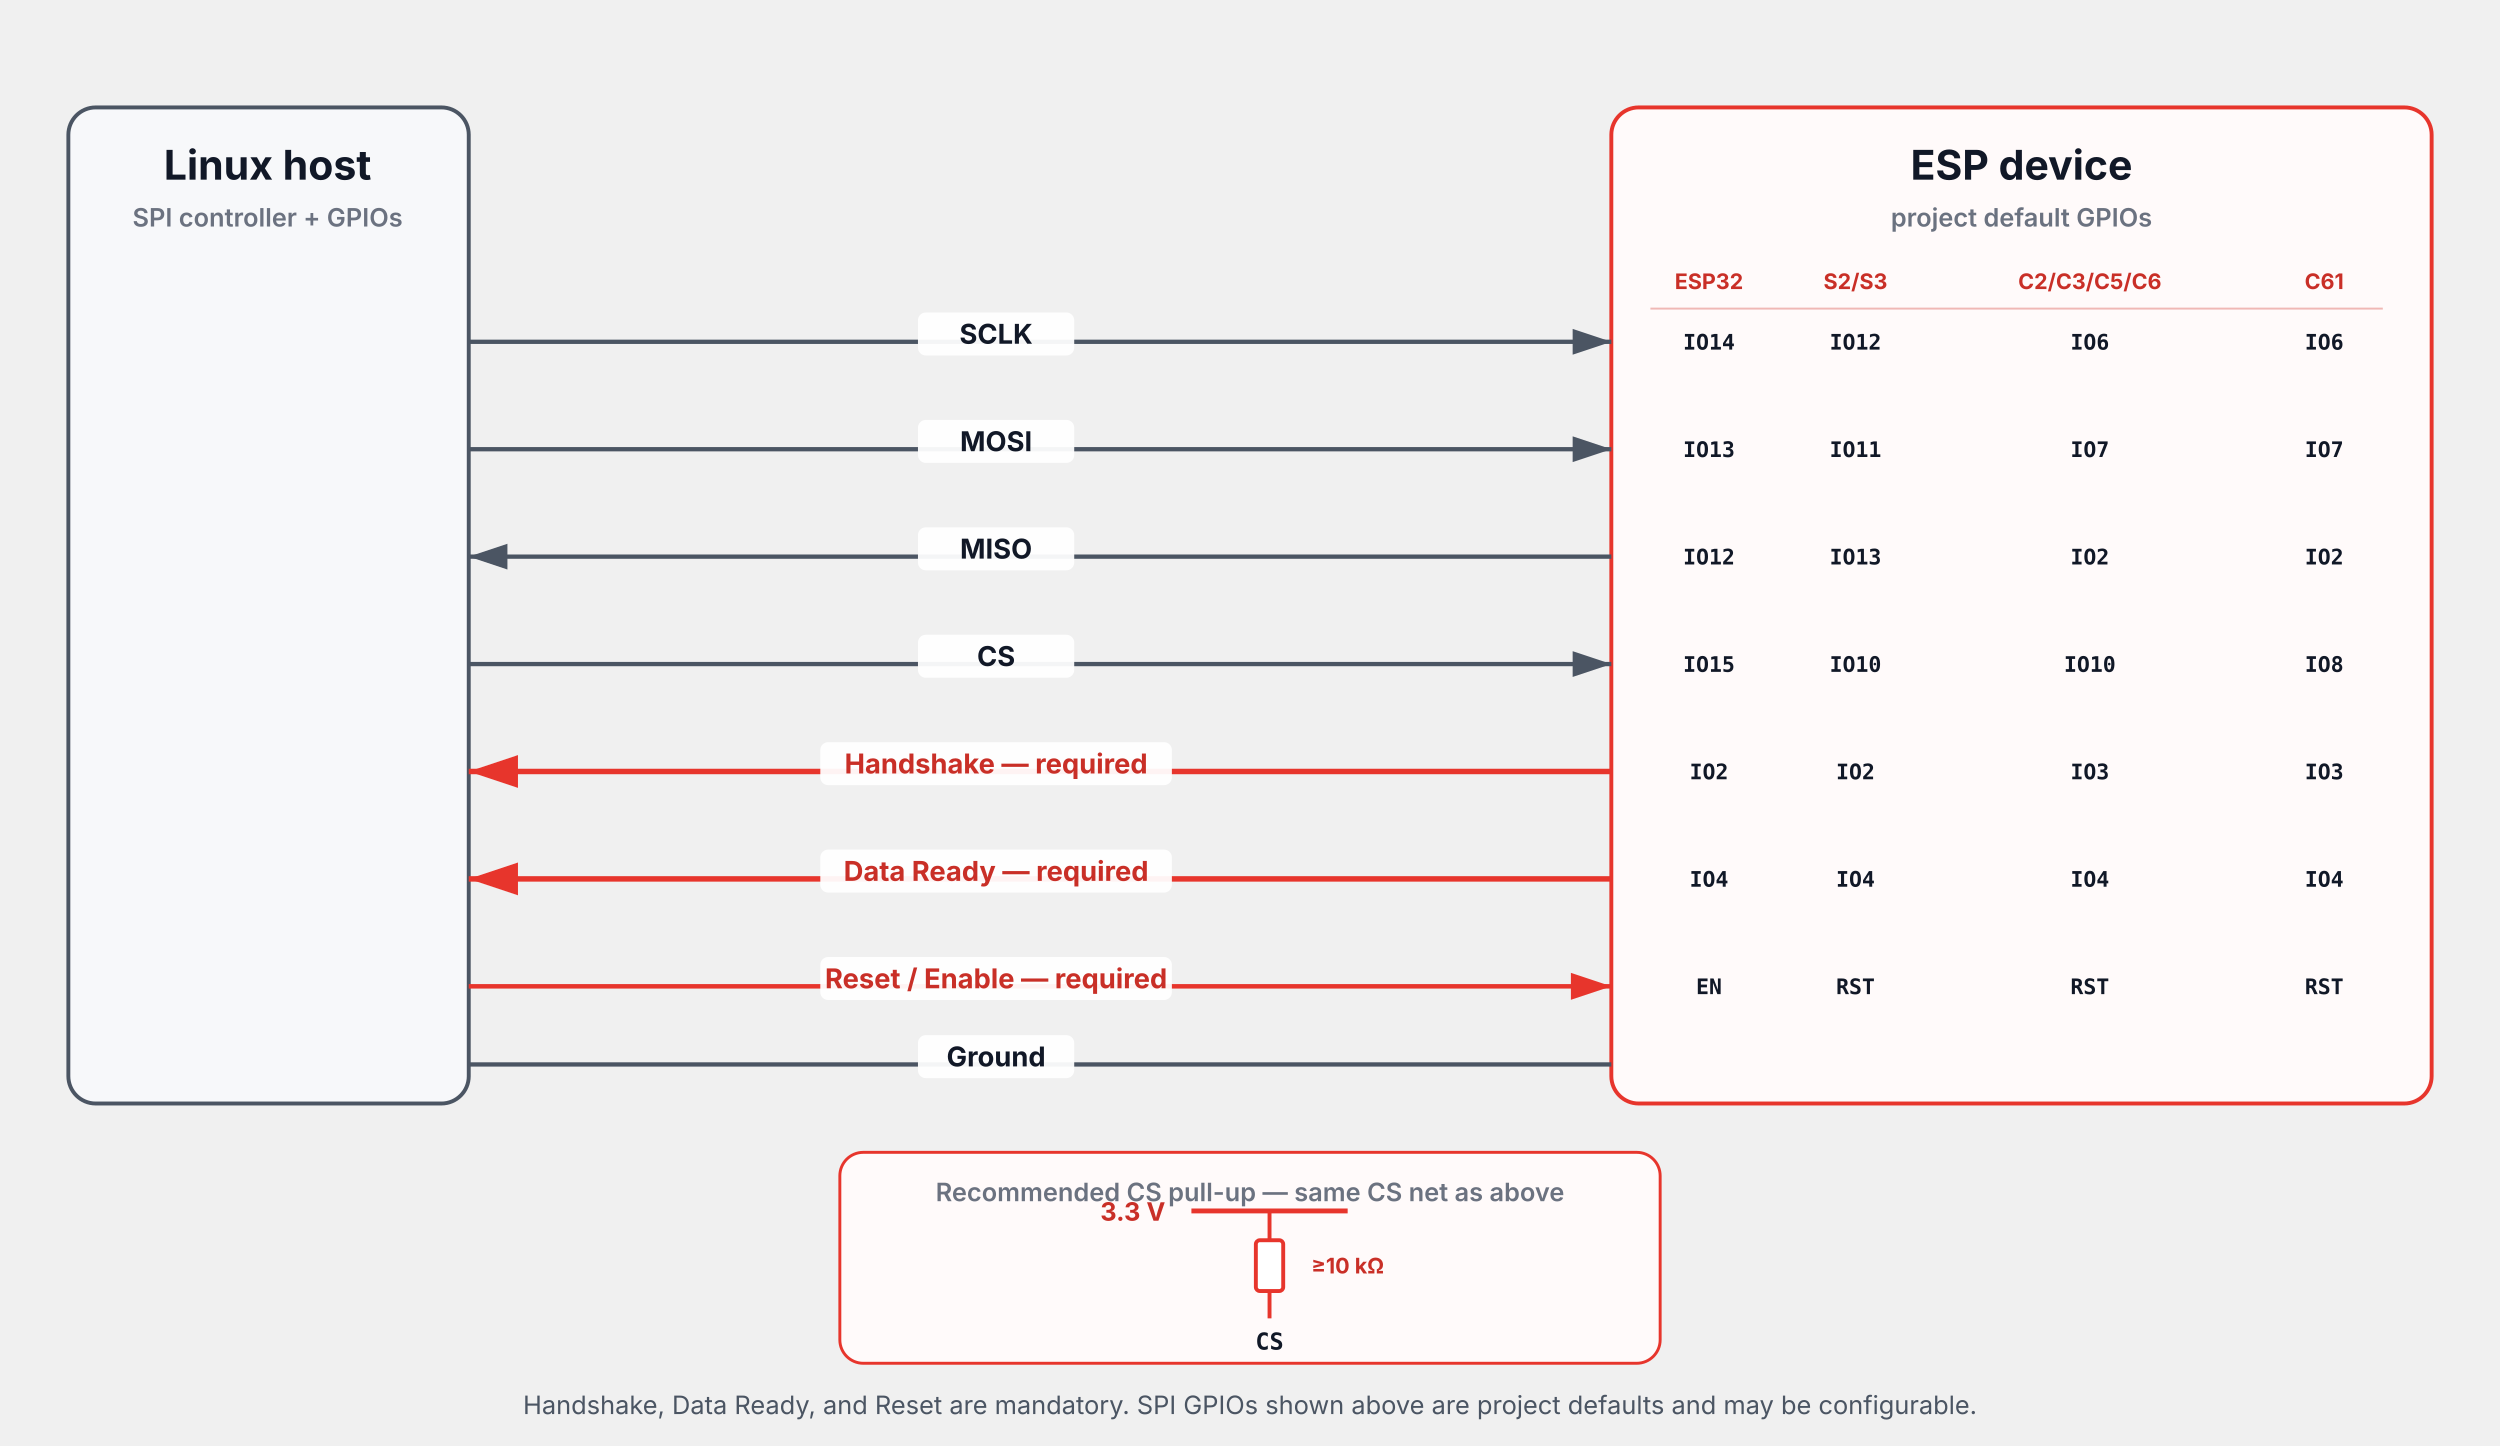
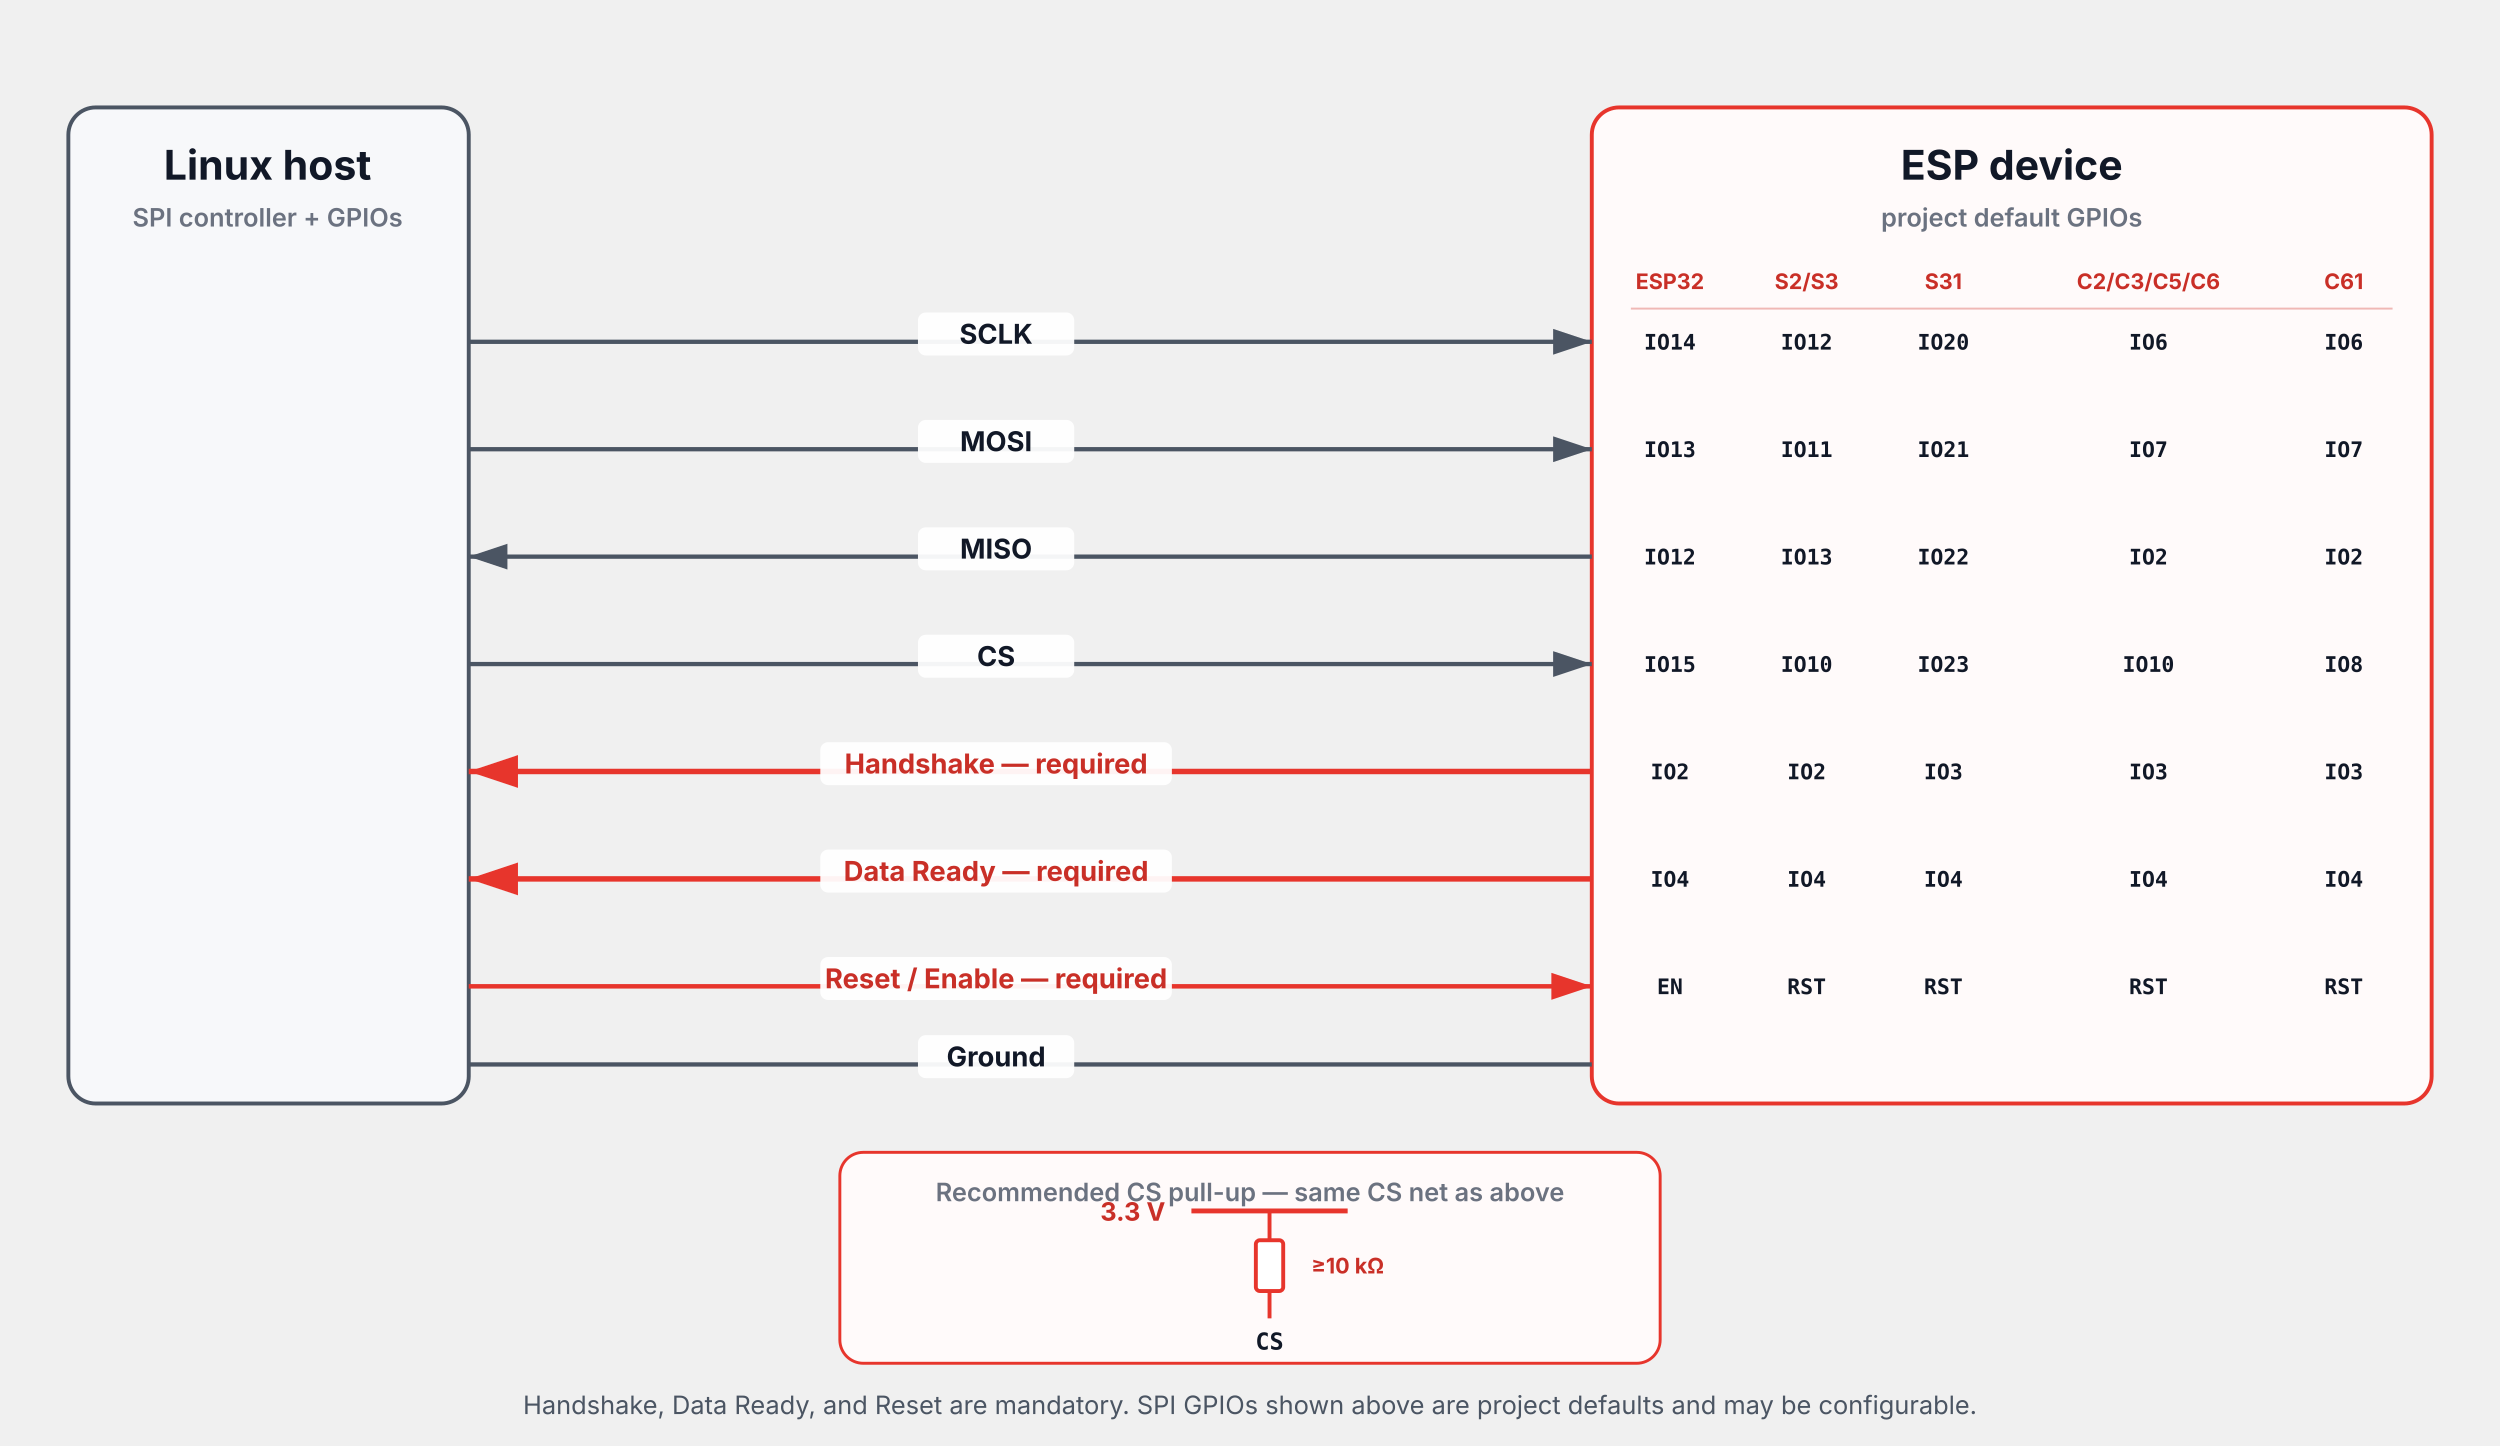
<svg xmlns="http://www.w3.org/2000/svg" width="1280" height="740" viewBox="0 0 1280 740" role="img" aria-labelledby="title desc">
  <defs>
    <marker id="arrow" markerWidth="10" markerHeight="10" refX="9" refY="3" orient="auto-start-reverse" markerUnits="strokeWidth">
      <path d="M0,0 L0,6 L9,3 z" fill="#4b5563" />
    </marker>
    <marker id="arrowRed" markerWidth="10" markerHeight="10" refX="9" refY="3" orient="auto-start-reverse" markerUnits="strokeWidth">
      <path d="M0,0 L0,6 L9,3 z" fill="#e7352c" />
    </marker>
    <style>
      .host{fill:#f7f8fa;stroke:#4b5563;stroke-width:2}
      .esp{fill:#fffafa;stroke:#e7352c;stroke-width:2}
      .inset{fill:#fffafa;stroke:#e7352c;stroke-width:1.5}
      .title{font:700 21px -apple-system,BlinkMacSystemFont,"Segoe UI",sans-serif;fill:#111827;text-anchor:middle}
      .sub{font:600 13px -apple-system,BlinkMacSystemFont,"Segoe UI",sans-serif;fill:#6b7280;text-anchor:middle}
      .signal{font:700 14px -apple-system,BlinkMacSystemFont,"Segoe UI",sans-serif;fill:#111827;text-anchor:middle}
      .requiredText{font:700 14px -apple-system,BlinkMacSystemFont,"Segoe UI",sans-serif;fill:#c92f27;text-anchor:middle}
      .pinHead{font:700 11px -apple-system,BlinkMacSystemFont,"Segoe UI",sans-serif;fill:#c92f27;text-anchor:middle}
      .pin{font:600 11px ui-monospace,SFMono-Regular,Menlo,Consolas,monospace;fill:#111827;text-anchor:middle}
      .note{font:13px -apple-system,BlinkMacSystemFont,"Segoe UI",sans-serif;fill:#4b5563;text-anchor:middle}
      .wire{stroke:#4b5563;stroke-width:2.2;fill:none}
      .toesp{stroke:#4b5563;stroke-width:2.2;fill:none;marker-end:url(#arrow)}
      .tohost{stroke:#4b5563;stroke-width:2.2;fill:none;marker-start:url(#arrow)}
      .required{stroke:#e7352c;stroke-width:2.8;fill:none;marker-start:url(#arrowRed)}
      .reset{stroke:#e7352c;stroke-width:2.3;fill:none;marker-end:url(#arrowRed)}
      .pull{stroke:#e7352c;stroke-width:2;fill:#fff}
      .vdd{stroke:#e7352c;stroke-width:2.5;fill:none}
      .vddText{font:700 13px -apple-system,BlinkMacSystemFont,"Segoe UI",sans-serif;fill:#c92f27;text-anchor:middle}
      .resText{font:700 11px -apple-system,BlinkMacSystemFont,"Segoe UI",sans-serif;fill:#c92f27;text-anchor:middle}
      .netText{font:700 12px ui-monospace,SFMono-Regular,Menlo,Consolas,monospace;fill:#111827;text-anchor:middle}
      .divider{stroke:#f0b8b5;stroke-width:1}
      .labelBg{fill:#fff;opacity:.94}
    </style>
  </defs>
  <rect class="host" x="35" y="55" width="205" height="510" rx="14" ry="14" />
  <text class="title" x="137" y="92">Linux host</text>
  <text class="sub" x="137" y="116">SPI controller + GPIOs</text>
-   <rect class="esp" x="825" y="55" width="420" height="510" rx="14" ry="14" />
-   <text class="title" x="1035" y="92">ESP device</text>
-   <text class="sub" x="1035" y="116">project default GPIOs</text>
-   <text class="pinHead" x="875" y="148">ESP32</text>
-   <text class="pinHead" x="950" y="148">S2/S3</text>
-   <text class="pinHead" x="1070" y="148">C2/C3/C5/C6</text>
-   <text class="pinHead" x="1190" y="148">C61</text>
-   <line class="divider" x1="845" y1="158" x2="1220" y2="158" />
-   <path class="toesp" d="M240 175 H825" />
+   <rect class="esp" x="815" y="55" width="430" height="510" rx="14" ry="14" />
+   <text class="title" x="1030" y="92">ESP device</text>
+   <text class="sub" x="1030" y="116">project default GPIOs</text>
+   <text class="pinHead" x="855" y="148">ESP32</text>
+   <text class="pinHead" x="925" y="148">S2/S3</text>
+   <text class="pinHead" x="995" y="148">S31</text>
+   <text class="pinHead" x="1100" y="148">C2/C3/C5/C6</text>
+   <text class="pinHead" x="1200" y="148">C61</text>
+   <line class="divider" x1="835" y1="158" x2="1225" y2="158" />
+   <path class="toesp" d="M240 175 H815" />
  <rect class="labelBg" x="470" y="160" width="80" height="22" rx="4" />
  <text class="signal" x="510" y="176">SCLK</text>
-   <text class="pin" x="875" y="179">IO14</text>
-   <text class="pin" x="950" y="179">IO12</text>
-   <text class="pin" x="1070" y="179">IO6</text>
-   <text class="pin" x="1190" y="179">IO6</text>
-   <path class="toesp" d="M240 230 H825" />
+   <text class="pin" x="855" y="179">IO14</text>
+   <text class="pin" x="925" y="179">IO12</text>
+   <text class="pin" x="995" y="179">IO20</text>
+   <text class="pin" x="1100" y="179">IO6</text>
+   <text class="pin" x="1200" y="179">IO6</text>
+   <path class="toesp" d="M240 230 H815" />
  <rect class="labelBg" x="470" y="215" width="80" height="22" rx="4" />
  <text class="signal" x="510" y="231">MOSI</text>
-   <text class="pin" x="875" y="234">IO13</text>
-   <text class="pin" x="950" y="234">IO11</text>
-   <text class="pin" x="1070" y="234">IO7</text>
-   <text class="pin" x="1190" y="234">IO7</text>
-   <path class="tohost" d="M240 285 H825" />
+   <text class="pin" x="855" y="234">IO13</text>
+   <text class="pin" x="925" y="234">IO11</text>
+   <text class="pin" x="995" y="234">IO21</text>
+   <text class="pin" x="1100" y="234">IO7</text>
+   <text class="pin" x="1200" y="234">IO7</text>
+   <path class="tohost" d="M240 285 H815" />
  <rect class="labelBg" x="470" y="270" width="80" height="22" rx="4" />
  <text class="signal" x="510" y="286">MISO</text>
-   <text class="pin" x="875" y="289">IO12</text>
-   <text class="pin" x="950" y="289">IO13</text>
-   <text class="pin" x="1070" y="289">IO2</text>
-   <text class="pin" x="1190" y="289">IO2</text>
-   <path class="toesp" d="M240 340 H825" />
+   <text class="pin" x="855" y="289">IO12</text>
+   <text class="pin" x="925" y="289">IO13</text>
+   <text class="pin" x="995" y="289">IO22</text>
+   <text class="pin" x="1100" y="289">IO2</text>
+   <text class="pin" x="1200" y="289">IO2</text>
+   <path class="toesp" d="M240 340 H815" />
  <rect class="labelBg" x="470" y="325" width="80" height="22" rx="4" />
  <text class="signal" x="510" y="341">CS</text>
-   <text class="pin" x="875" y="344">IO15</text>
-   <text class="pin" x="950" y="344">IO10</text>
-   <text class="pin" x="1070" y="344">IO10</text>
-   <text class="pin" x="1190" y="344">IO8</text>
-   <path class="required" d="M240 395 H825" />
+   <text class="pin" x="855" y="344">IO15</text>
+   <text class="pin" x="925" y="344">IO10</text>
+   <text class="pin" x="995" y="344">IO23</text>
+   <text class="pin" x="1100" y="344">IO10</text>
+   <text class="pin" x="1200" y="344">IO8</text>
+   <path class="required" d="M240 395 H815" />
  <rect class="labelBg" x="420" y="380" width="180" height="22" rx="4" />
  <text class="requiredText" x="510" y="396">Handshake — required</text>
-   <text class="pin" x="875" y="399">IO2</text>
-   <text class="pin" x="950" y="399">IO2</text>
-   <text class="pin" x="1070" y="399">IO3</text>
-   <text class="pin" x="1190" y="399">IO3</text>
-   <path class="required" d="M240 450 H825" />
+   <text class="pin" x="855" y="399">IO2</text>
+   <text class="pin" x="925" y="399">IO2</text>
+   <text class="pin" x="995" y="399">IO3</text>
+   <text class="pin" x="1100" y="399">IO3</text>
+   <text class="pin" x="1200" y="399">IO3</text>
+   <path class="required" d="M240 450 H815" />
  <rect class="labelBg" x="420" y="435" width="180" height="22" rx="4" />
  <text class="requiredText" x="510" y="451">Data Ready — required</text>
-   <text class="pin" x="875" y="454">IO4</text>
-   <text class="pin" x="950" y="454">IO4</text>
-   <text class="pin" x="1070" y="454">IO4</text>
-   <text class="pin" x="1190" y="454">IO4</text>
-   <path class="reset" d="M240 505 H825" />
+   <text class="pin" x="855" y="454">IO4</text>
+   <text class="pin" x="925" y="454">IO4</text>
+   <text class="pin" x="995" y="454">IO4</text>
+   <text class="pin" x="1100" y="454">IO4</text>
+   <text class="pin" x="1200" y="454">IO4</text>
+   <path class="reset" d="M240 505 H815" />
  <rect class="labelBg" x="420" y="490" width="180" height="22" rx="4" />
  <text class="requiredText" x="510" y="506">Reset / Enable — required</text>
-   <text class="pin" x="875" y="509">EN</text>
-   <text class="pin" x="950" y="509">RST</text>
-   <text class="pin" x="1070" y="509">RST</text>
-   <text class="pin" x="1190" y="509">RST</text>
-   <path class="wire" d="M240 545 H825" />
+   <text class="pin" x="855" y="509">EN</text>
+   <text class="pin" x="925" y="509">RST</text>
+   <text class="pin" x="995" y="509">RST</text>
+   <text class="pin" x="1100" y="509">RST</text>
+   <text class="pin" x="1200" y="509">RST</text>
+   <path class="wire" d="M240 545 H815" />
  <rect class="labelBg" x="470" y="530" width="80" height="22" rx="4" />
  <text class="signal" x="510" y="546">Ground</text>
  <rect class="inset" x="430" y="590" width="420" height="108" rx="12" ry="12" />
  <text class="sub" x="640" y="615">Recommended CS pull-up — same CS net as above</text>
  <line class="vdd" x1="610" y1="620" x2="690" y2="620" />
  <text class="vddText" x="580" y="625">3.3 V</text>
  <line class="pull" x1="650" y1="620" x2="650" y2="635" />
  <rect class="pull" x="643" y="635" width="14" height="26" rx="2" />
  <line class="pull" x1="650" y1="661" x2="650" y2="675" />
  <text class="resText" x="690" y="652">≥10 kΩ</text>
  <text class="netText" x="650" y="691">CS</text>
  <text class="note" x="640" y="724">Handshake, Data Ready, and Reset are mandatory. SPI GPIOs shown above are project defaults and may be configurable.</text>
</svg>
